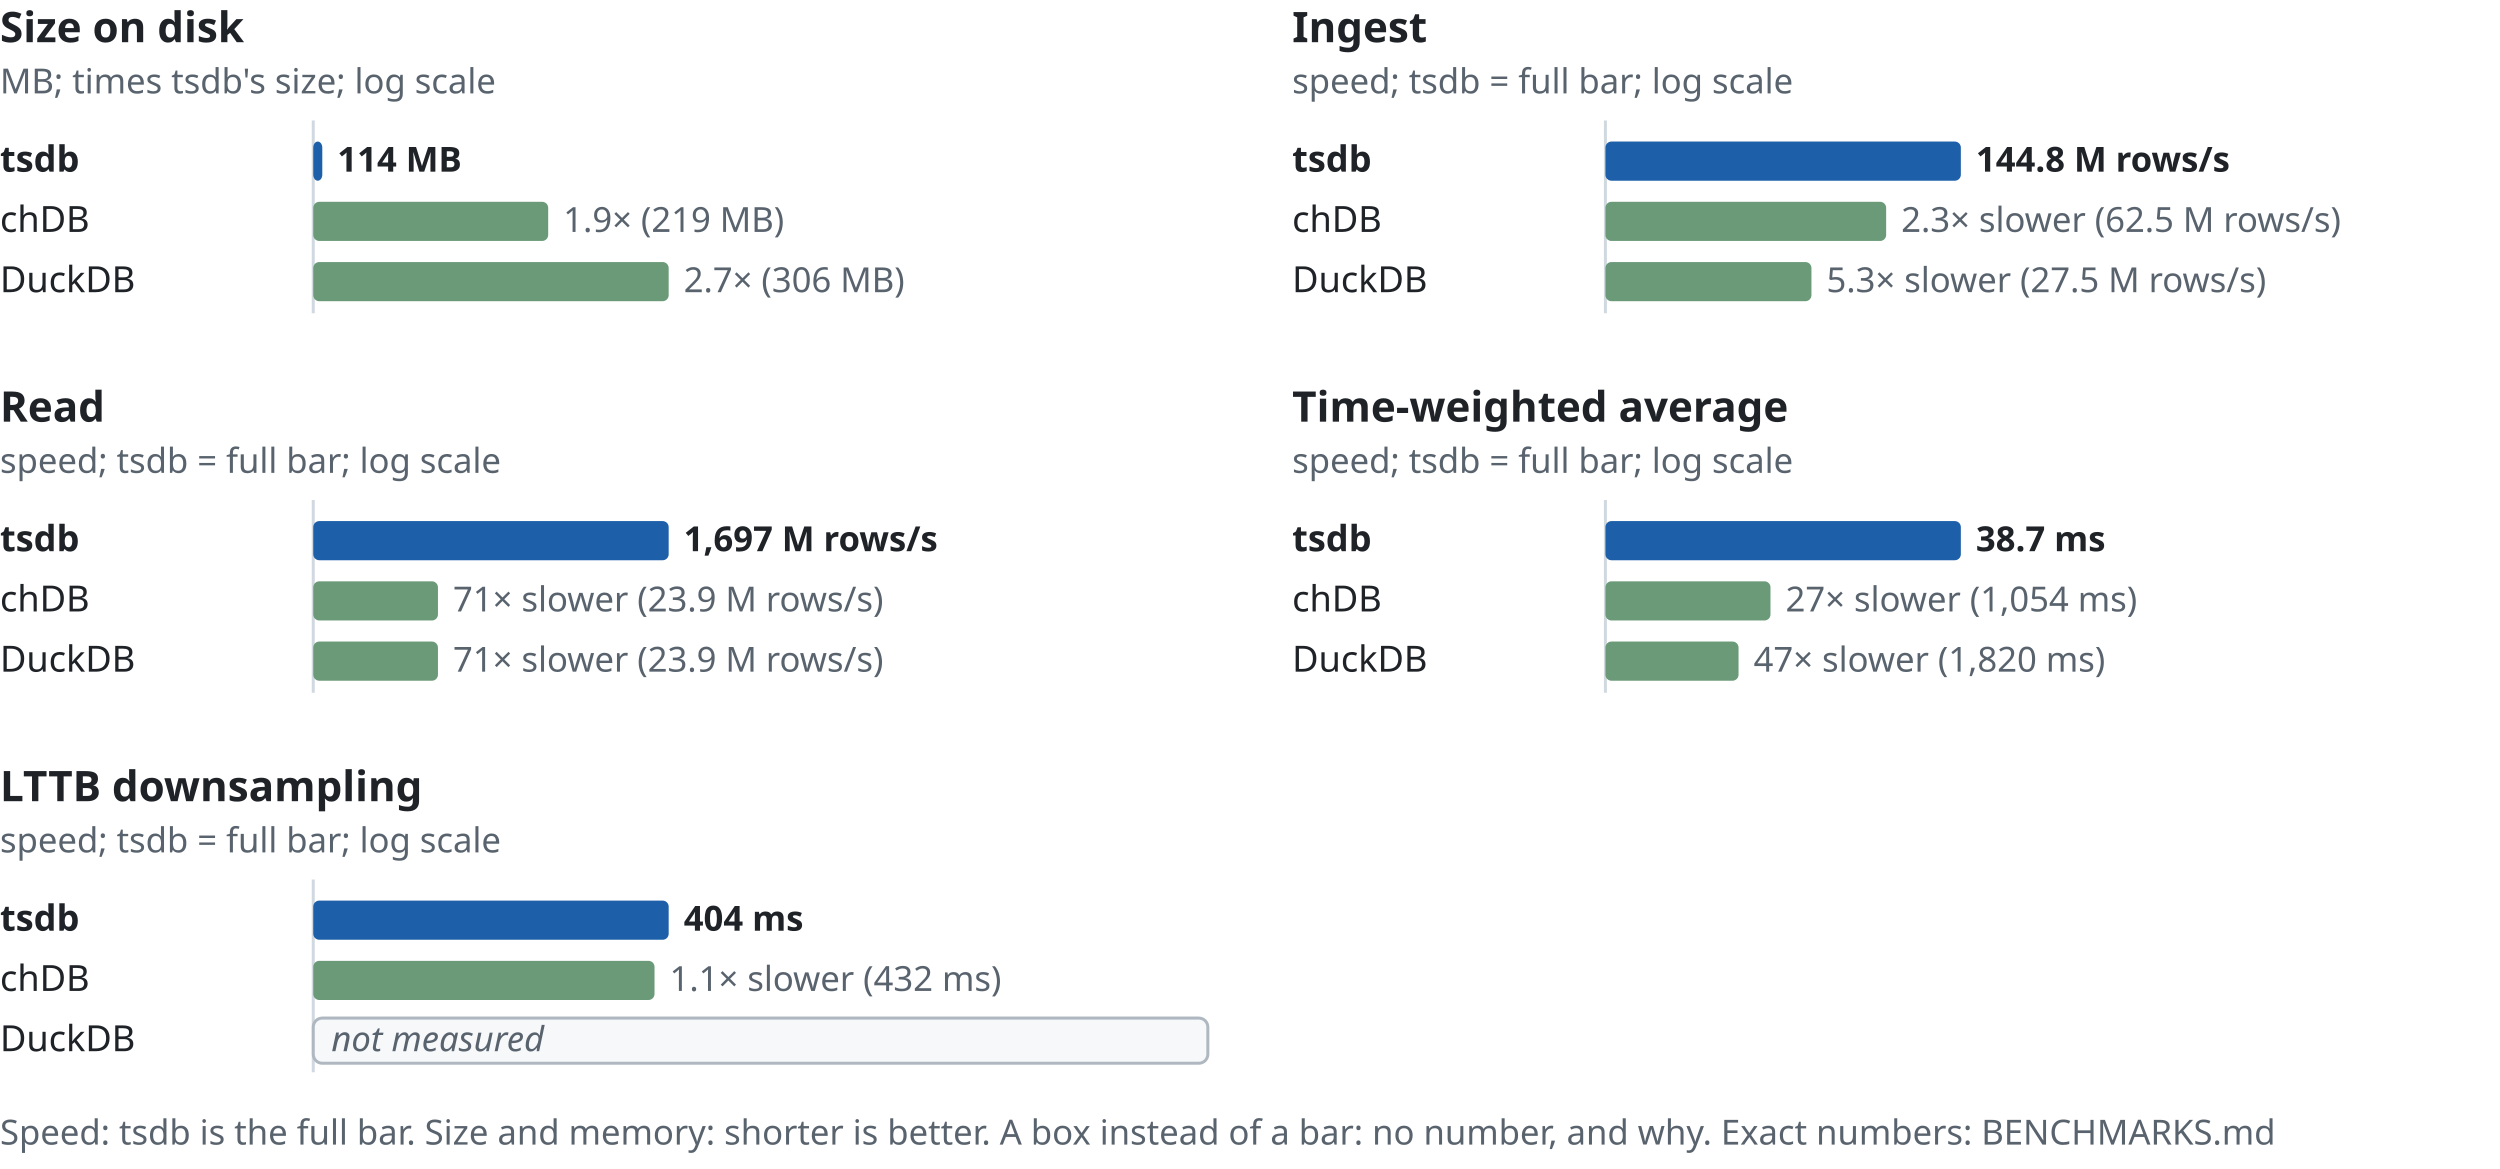
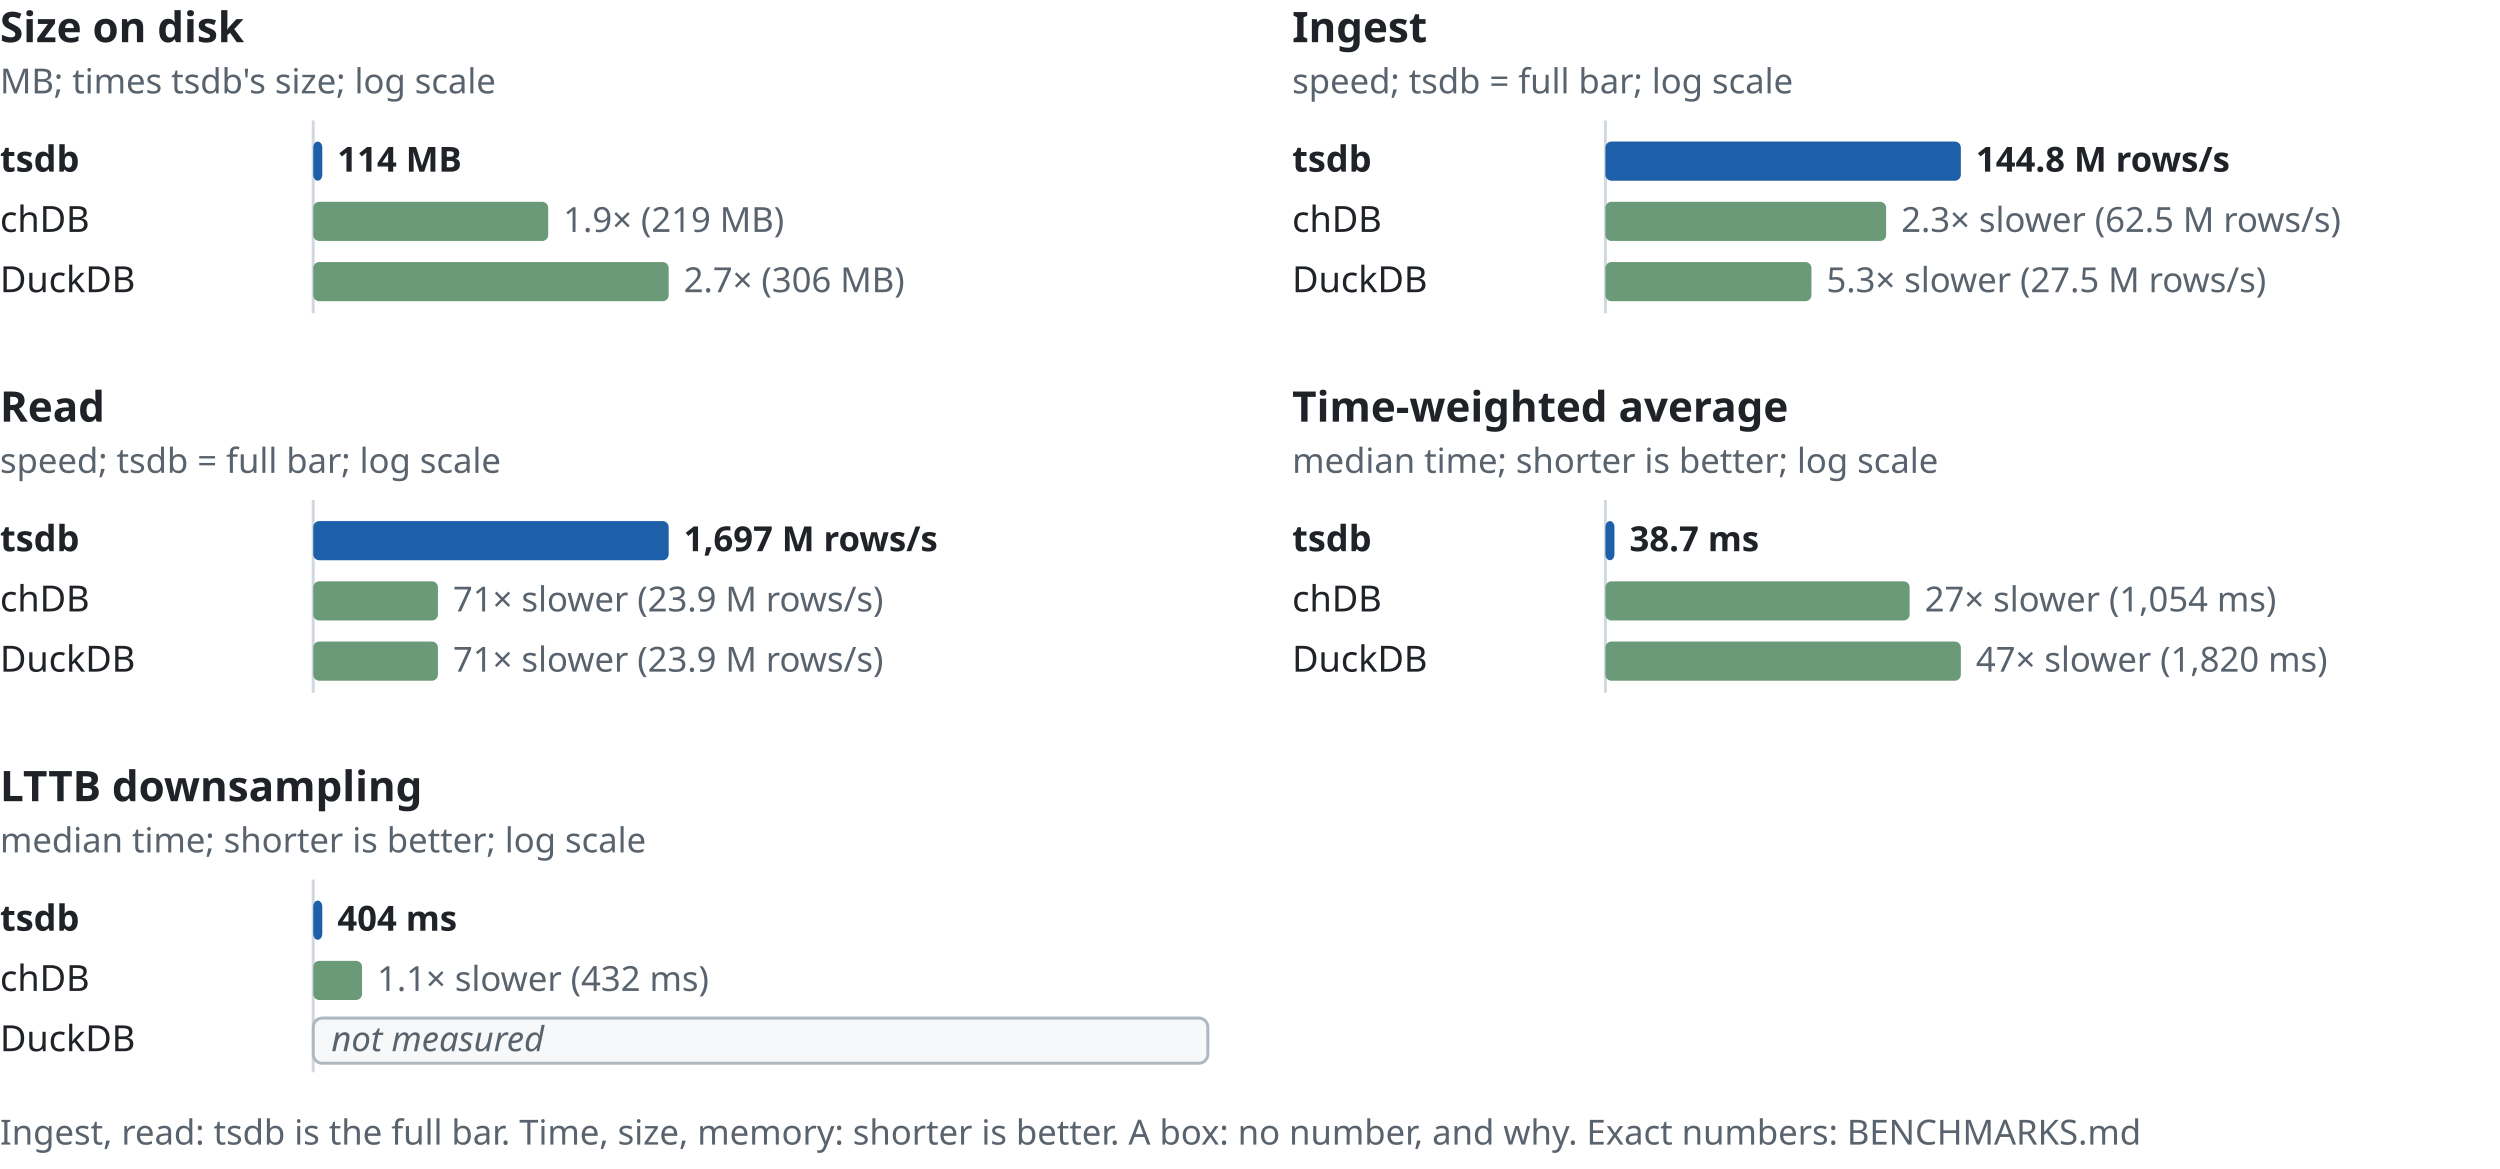
<svg xmlns="http://www.w3.org/2000/svg" width="830" height="388" viewBox="0 0 830 388">
  <style>text{font-family:-apple-system, BlinkMacSystemFont, 'Segoe UI', 'Noto Sans', Helvetica, Arial, sans-serif;font-size:12px;fill:#1f2328}.h{font-size:14px;font-weight:600}.m{font-size:11.5px;fill:#59636e}.n{fill:#1f2328}.v{font-size:11.5px;fill:#59636e}.us .n,.us .v{font-weight:700;fill:#1f2328}.b{fill:#6a9a78}.us .b{fill:#1d5fa8}.r{stroke:#d1d9e0;stroke-width:1}.fail{fill:#ffebe9;stroke:#cf222e;stroke-width:1}.failt{font-size:11px;fill:#82071e}.none{fill:#f6f8fa;stroke:#afb8c1;stroke-width:1}.nonet{font-size:11.5px;font-style:italic;fill:#59636e}</style>
  <text x="0" y="14" class="h">Size on disk</text>
  <text x="0" y="31" class="m">MB; times tsdb's size; log scale</text>
  <line x1="104" x2="104" y1="40" y2="104" class="r" />
  <g class="us">
    <text x="0" y="57" class="n">tsdb</text>
    <rect x="104" y="47" width="3.0" height="13" rx="2" class="b" />
    <text x="112.0" y="57" class="v">114 MB</text>
  </g>
  <g>
    <text x="0" y="77" class="n">chDB</text>
    <rect x="104" y="67" width="78.0" height="13" rx="2" class="b" />
    <text x="187.0" y="77" class="v">1.9× (219 MB)</text>
  </g>
  <g>
    <text x="0" y="97" class="n">DuckDB</text>
    <rect x="104" y="87" width="118.0" height="13" rx="2" class="b" />
    <text x="227.0" y="97" class="v">2.7× (306 MB)</text>
  </g>
  <text x="429" y="14" class="h">Ingest</text>
  <text x="429" y="31" class="m">speed; tsdb = full bar; log scale</text>
  <line x1="533" x2="533" y1="40" y2="104" class="r" />
  <g class="us">
    <text x="429" y="57" class="n">tsdb</text>
    <rect x="533" y="47" width="118.0" height="13" rx="2" class="b" />
    <text x="656.0" y="57" class="v">144.8 M rows/s</text>
  </g>
  <g>
    <text x="429" y="77" class="n">chDB</text>
    <rect x="533" y="67" width="93.2" height="13" rx="2" class="b" />
    <text x="631.2" y="77" class="v">2.3× slower (62.5 M rows/s)</text>
  </g>
  <g>
    <text x="429" y="97" class="n">DuckDB</text>
    <rect x="533" y="87" width="68.4" height="13" rx="2" class="b" />
    <text x="606.4" y="97" class="v">5.3× slower (27.5 M rows/s)</text>
  </g>
  <text x="0" y="140" class="h">Read</text>
  <text x="0" y="157" class="m">speed; tsdb = full bar; log scale</text>
  <line x1="104" x2="104" y1="166" y2="230" class="r" />
  <g class="us">
    <text x="0" y="183" class="n">tsdb</text>
    <rect x="104" y="173" width="118.0" height="13" rx="2" class="b" />
    <text x="227.0" y="183" class="v">1,697 M rows/s</text>
  </g>
  <g>
    <text x="0" y="203" class="n">chDB</text>
    <rect x="104" y="193" width="41.4" height="13" rx="2" class="b" />
    <text x="150.4" y="203" class="v">71× slower (23.9 M rows/s)</text>
  </g>
  <g>
    <text x="0" y="223" class="n">DuckDB</text>
    <rect x="104" y="213" width="41.4" height="13" rx="2" class="b" />
    <text x="150.4" y="223" class="v">71× slower (23.9 M rows/s)</text>
  </g>
  <text x="429" y="140" class="h">Time-weighted average</text>
-   <text x="429" y="157" class="m">speed; tsdb = full bar; log scale</text>
+   <text x="429" y="157" class="m">median time; shorter is better; log scale</text>
  <line x1="533" x2="533" y1="166" y2="230" class="r" />
  <g class="us">
    <text x="429" y="183" class="n">tsdb</text>
-     <rect x="533" y="173" width="118.0" height="13" rx="2" class="b" />
-     <text x="656.0" y="183" class="v">38.7 ms</text>
+     <rect x="533" y="173" width="3.0" height="13" rx="2" class="b" />
+     <text x="541.0" y="183" class="v">38.7 ms</text>
  </g>
  <g>
    <text x="429" y="203" class="n">chDB</text>
-     <rect x="533" y="193" width="54.8" height="13" rx="2" class="b" />
-     <text x="592.8" y="203" class="v">27× slower (1,054 ms)</text>
+     <rect x="533" y="193" width="101.0" height="13" rx="2" class="b" />
+     <text x="639.0" y="203" class="v">27× slower (1,054 ms)</text>
  </g>
  <g>
    <text x="429" y="223" class="n">DuckDB</text>
-     <rect x="533" y="213" width="44.2" height="13" rx="2" class="b" />
-     <text x="582.2" y="223" class="v">47× slower (1,820 ms)</text>
+     <rect x="533" y="213" width="118.0" height="13" rx="2" class="b" />
+     <text x="656.0" y="223" class="v">47× slower (1,820 ms)</text>
  </g>
  <text x="0" y="266" class="h">LTTB downsampling</text>
-   <text x="0" y="283" class="m">speed; tsdb = full bar; log scale</text>
+   <text x="0" y="283" class="m">median time; shorter is better; log scale</text>
  <line x1="104" x2="104" y1="292" y2="356" class="r" />
  <g class="us">
    <text x="0" y="309" class="n">tsdb</text>
-     <rect x="104" y="299" width="118.0" height="13" rx="2" class="b" />
-     <text x="227.0" y="309" class="v">404 ms</text>
+     <rect x="104" y="299" width="3.0" height="13" rx="2" class="b" />
+     <text x="112.0" y="309" class="v">404 ms</text>
  </g>
  <g>
    <text x="0" y="329" class="n">chDB</text>
-     <rect x="104" y="319" width="113.3" height="13" rx="2" class="b" />
-     <text x="222.3" y="329" class="v">1.1× slower (432 ms)</text>
+     <rect x="104" y="319" width="16.2" height="13" rx="2" class="b" />
+     <text x="125.2" y="329" class="v">1.1× slower (432 ms)</text>
  </g>
  <g>
    <text x="0" y="349" class="n">DuckDB</text>
    <rect x="104" y="338" width="297" height="15" rx="3" class="none" />
    <text x="110" y="349" class="nonet">not measured</text>
  </g>
-   <text x="0" y="380" class="m">Speed: tsdb is the full bar. Size and memory: shorter is better. A box instead of a bar: no number, and why. Exact numbers: BENCHMARKS.md</text>
+   <text x="0" y="380" class="m">Ingest, read: tsdb is the full bar. Time, size, memory: shorter is better. A box: no number, and why. Exact numbers: BENCHMARKS.md</text>
</svg>
